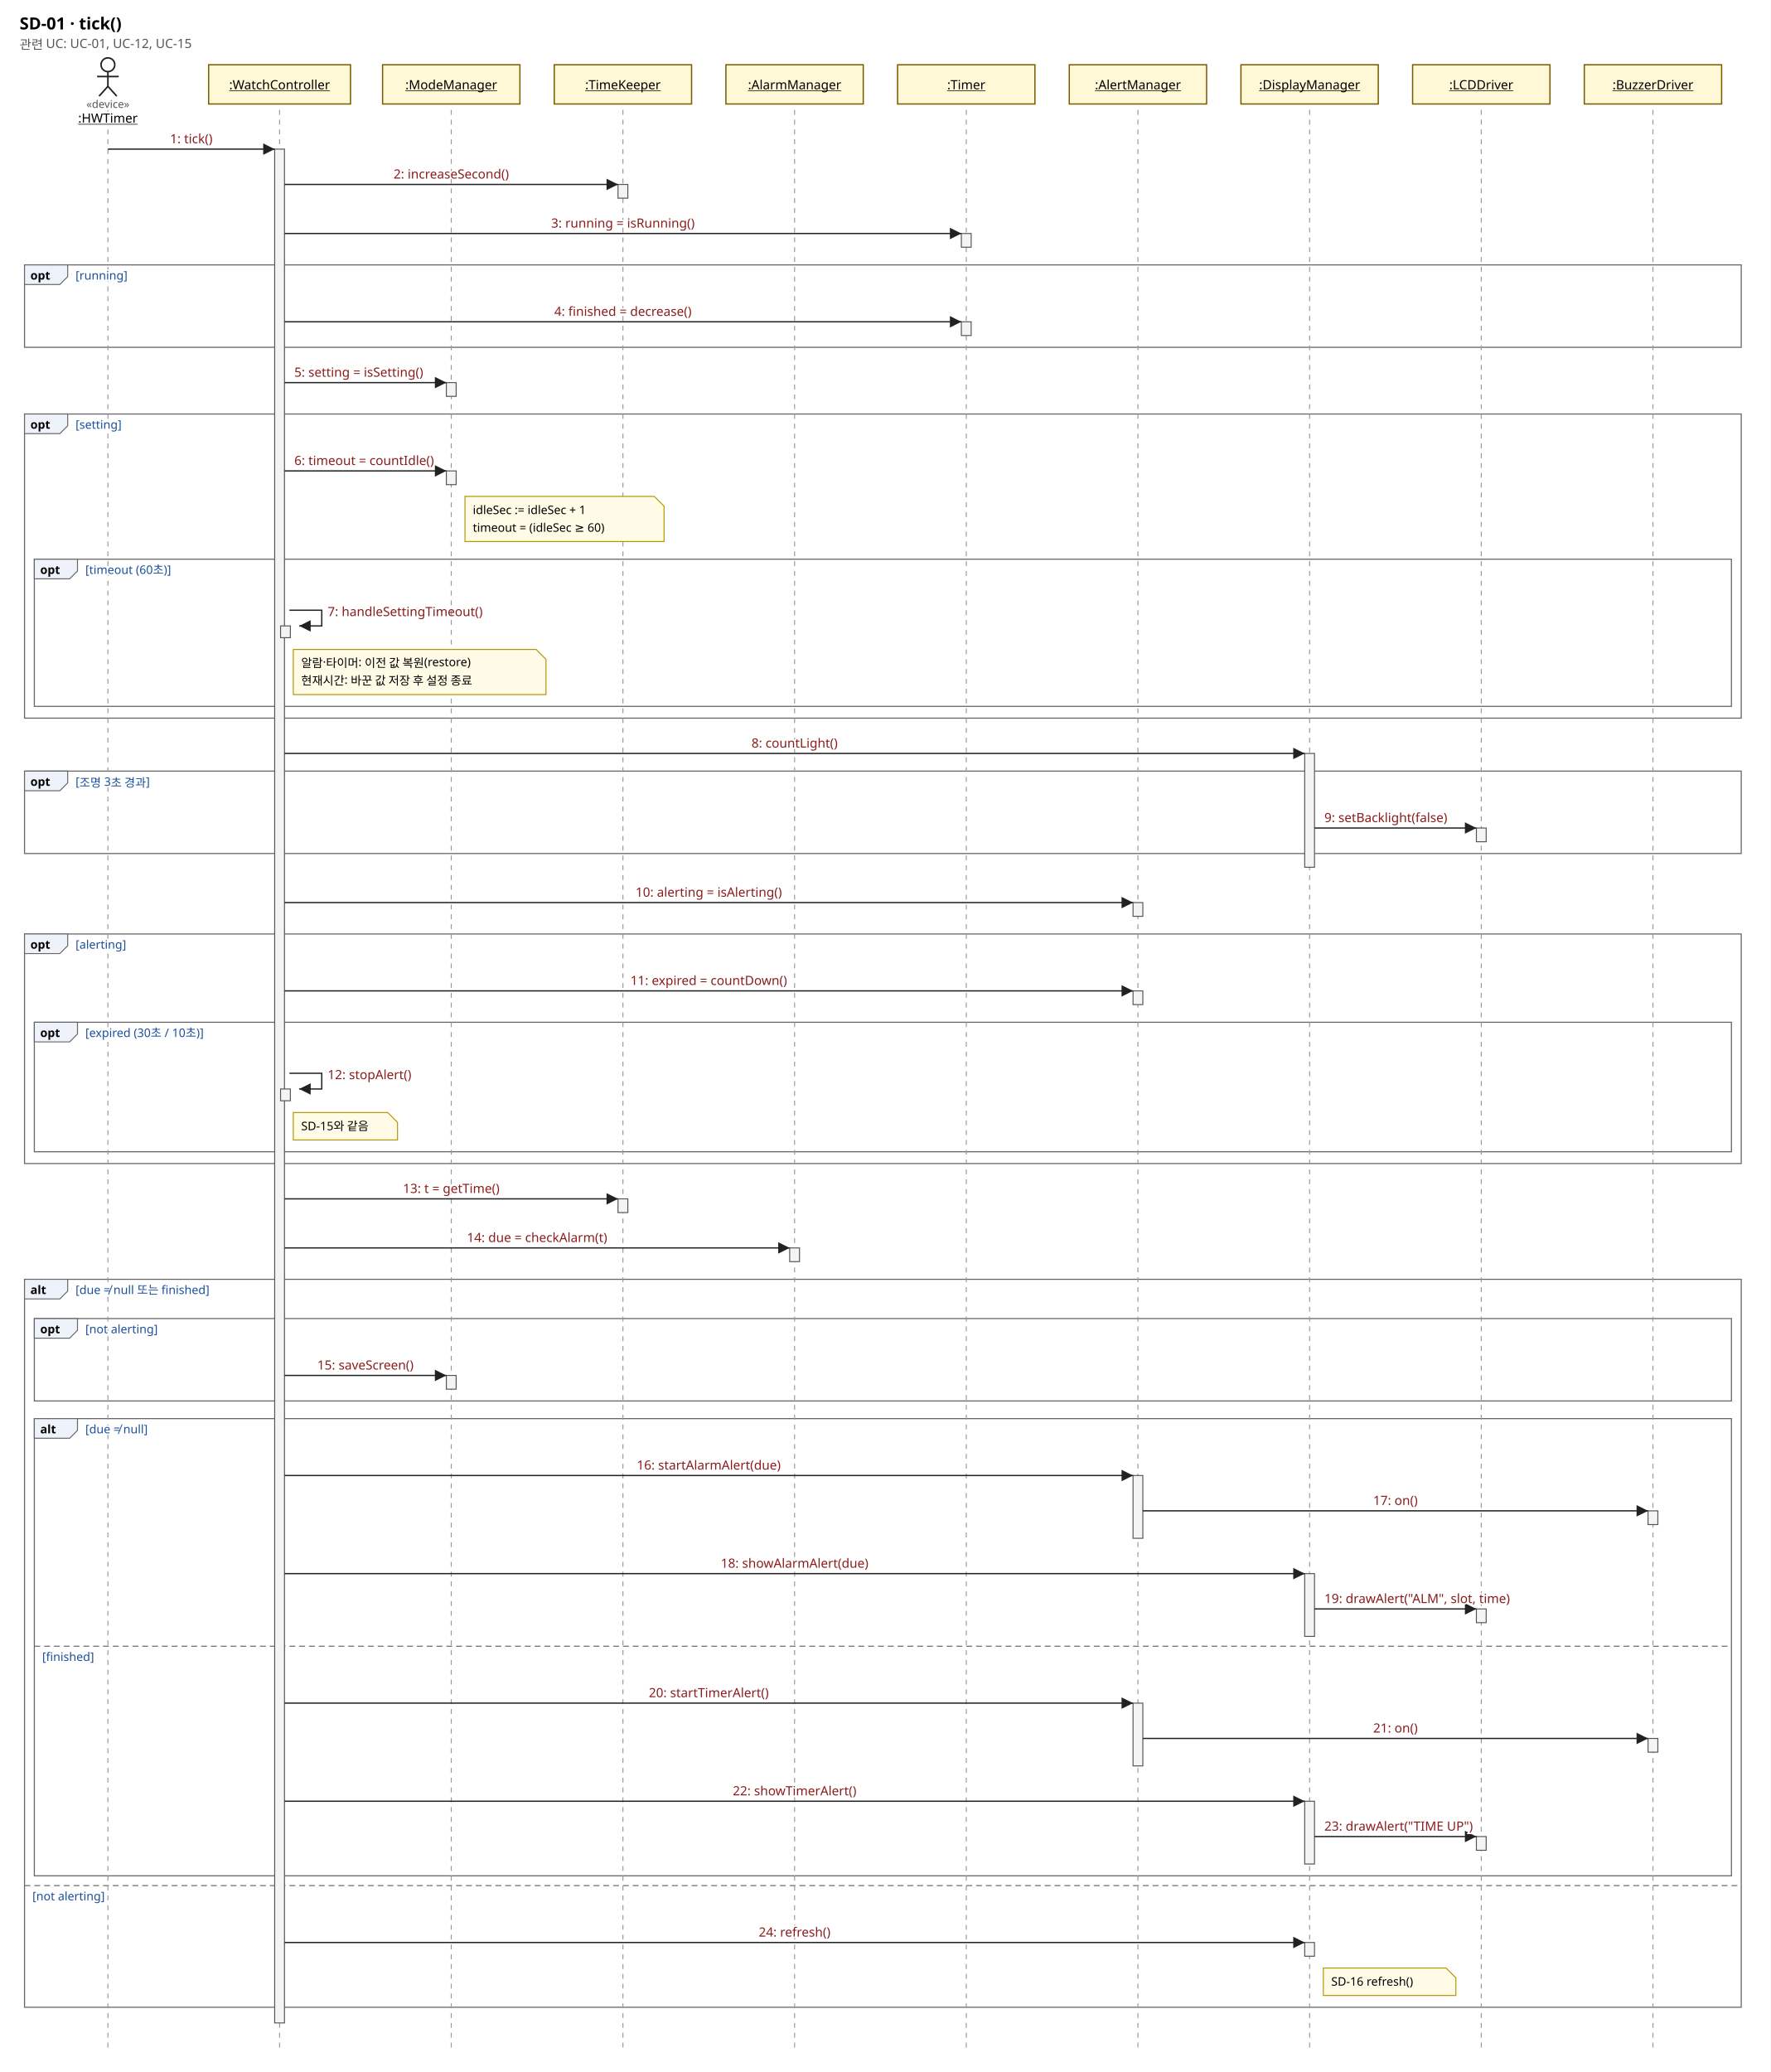
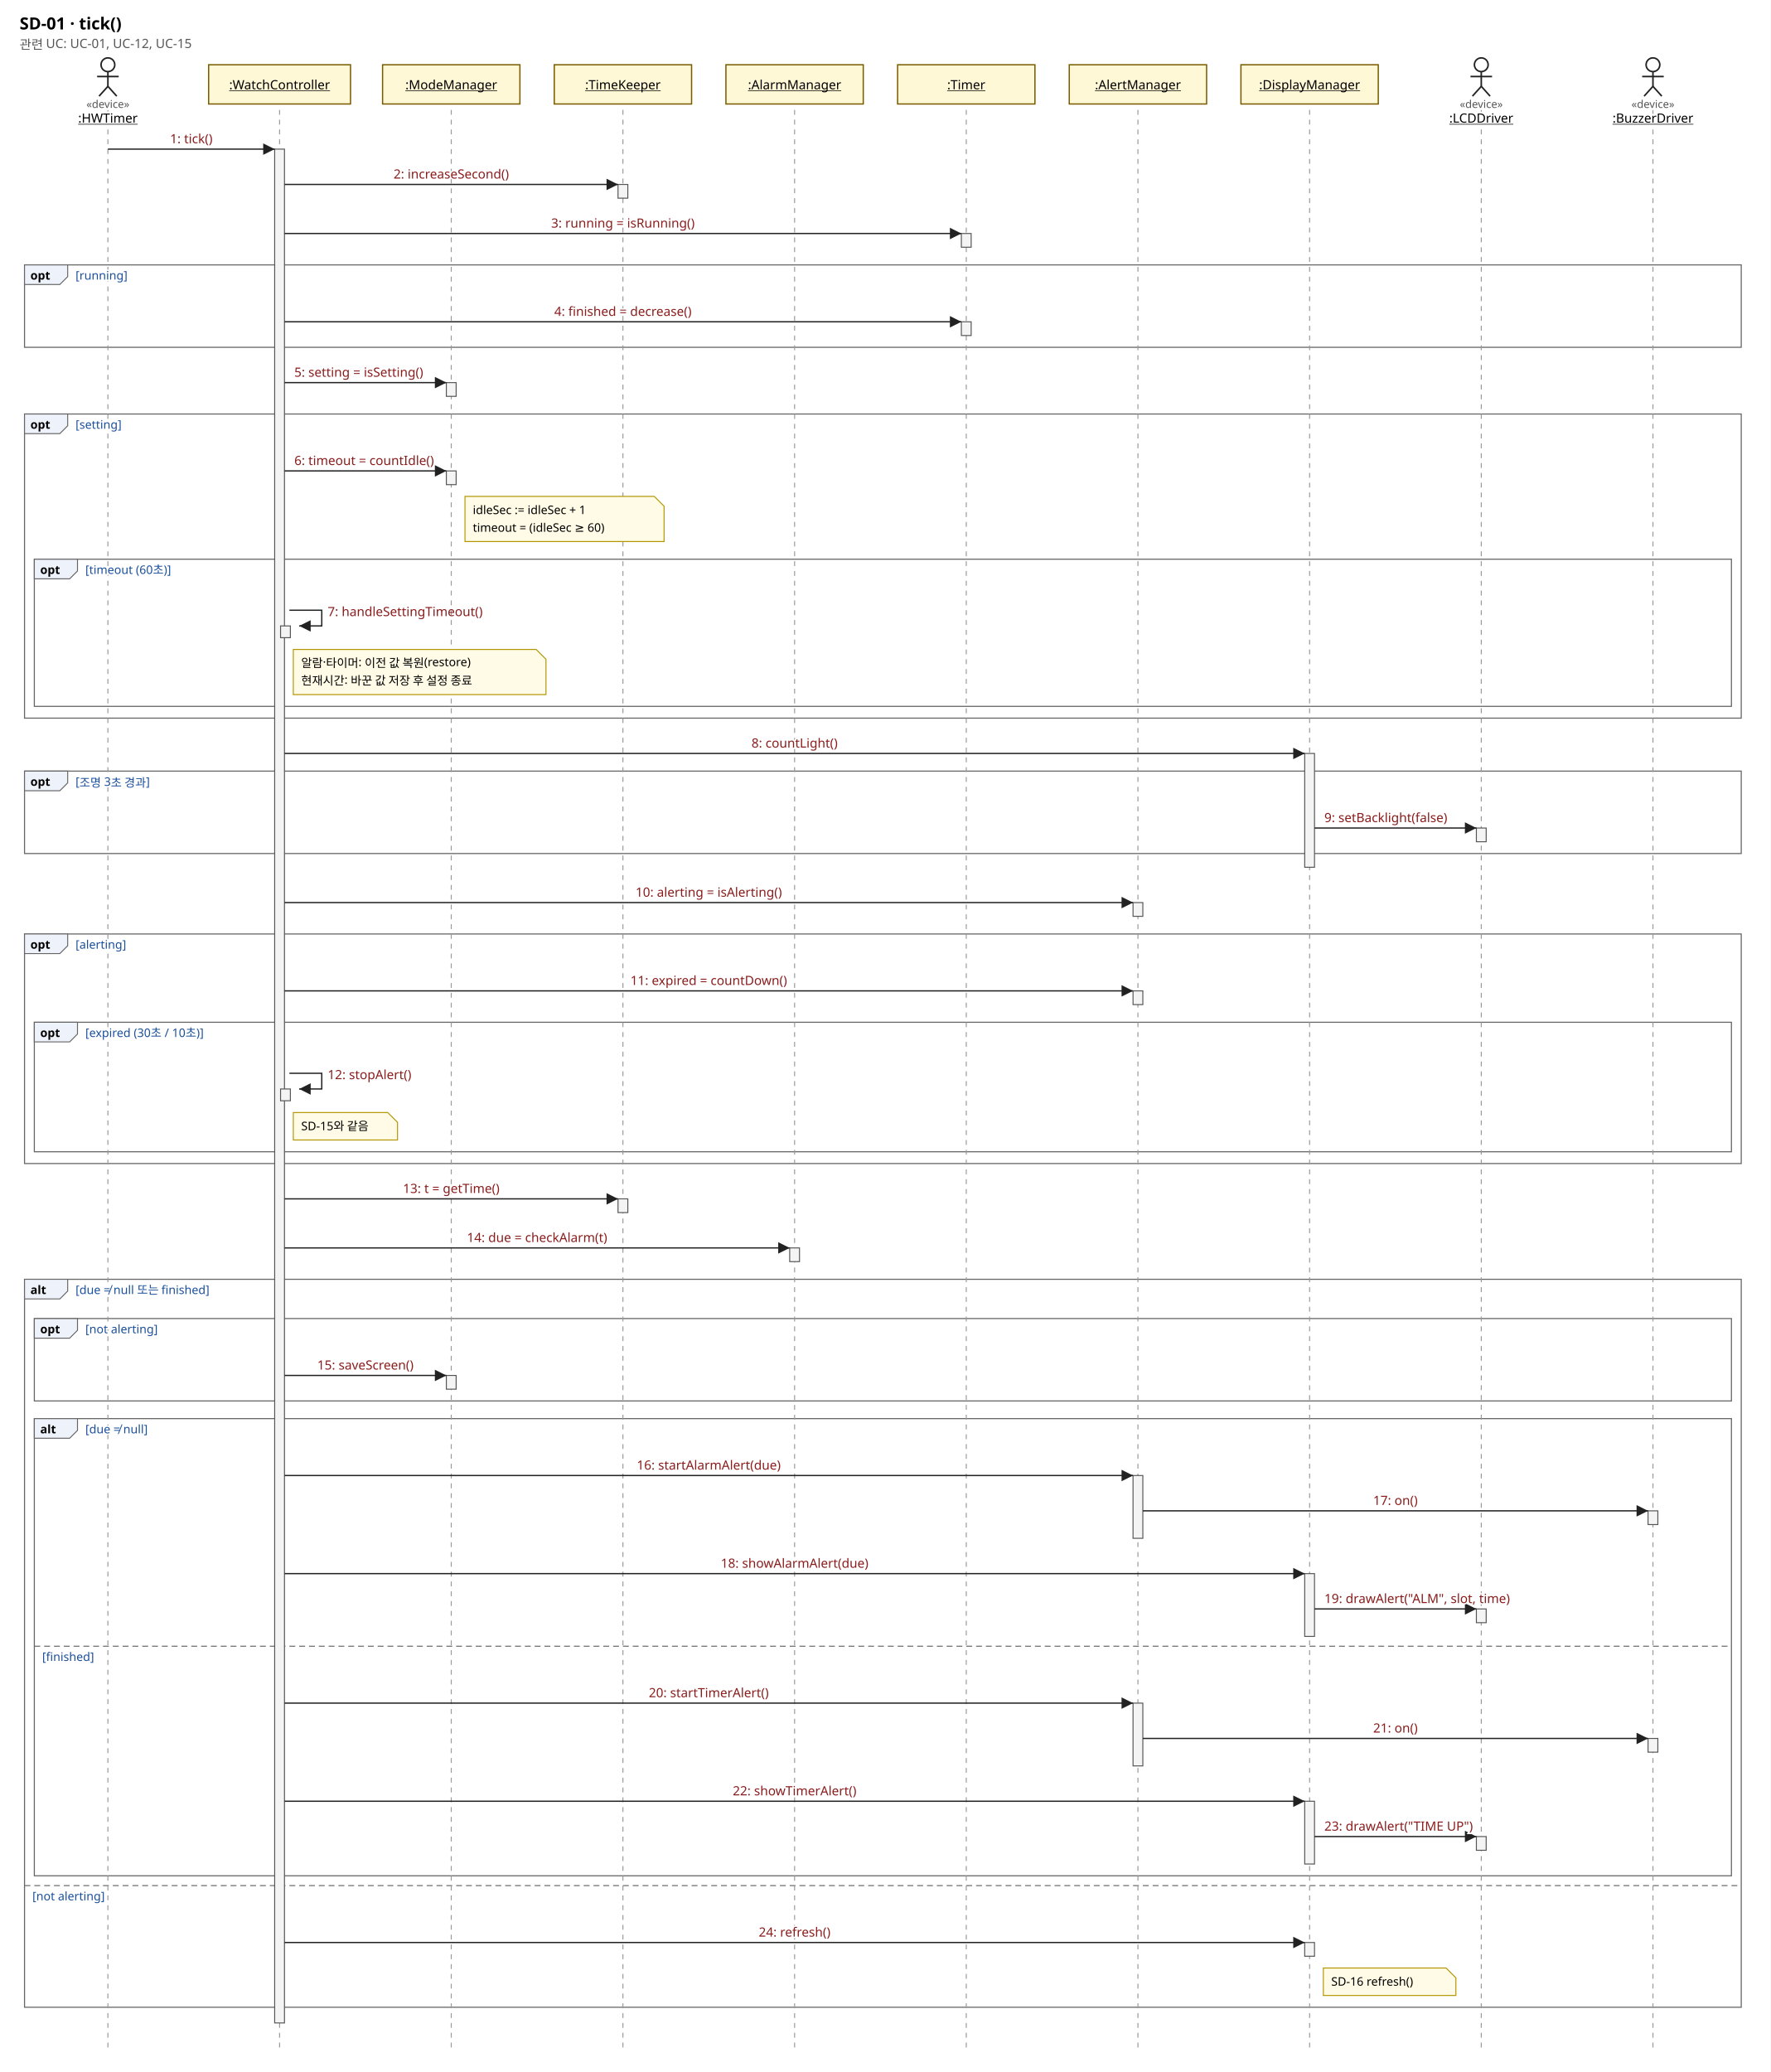
<svg xmlns="http://www.w3.org/2000/svg" width="1805" height="2112" viewBox="0 0 1805 2112" font-family="Malgun Gothic, Apple SD Gothic Neo, Noto Sans KR, WenQuanYi Zen Hei, sans-serif">
  <defs>
    <marker id="f" viewBox="0 0 10 10" refX="10" refY="5" markerWidth="9" markerHeight="9" orient="auto">
      <path d="M0,0 L10,5 L0,10 z" fill="#222" />
    </marker>
  </defs>
  <rect width="1805" height="2112" fill="#fff" />
  <text x="20" y="30" font-size="17" font-weight="bold">SD-01 · tick()</text>
  <text x="20" y="50" font-size="13" fill="#555">관련 UC: UC-01, UC-12, UC-15</text>
  <rect x="25" y="270" width="1750" height="84" fill="none" stroke="#666" stroke-width="1.1" />
  <path d="M25,270 h44 v12 l-8,8 h-36 z" fill="#eef2fa" stroke="#666" />
  <text x="31" y="285" font-size="12" font-weight="bold">opt</text>
  <rect x="35" y="570" width="1730" height="150" fill="none" stroke="#666" stroke-width="1.1" />
  <path d="M35,570 h44 v12 l-8,8 h-36 z" fill="#eef2fa" stroke="#666" />
  <text x="41" y="585" font-size="12" font-weight="bold">opt</text>
  <rect x="25" y="422" width="1750" height="310" fill="none" stroke="#666" stroke-width="1.1" />
  <path d="M25,422 h44 v12 l-8,8 h-36 z" fill="#eef2fa" stroke="#666" />
  <text x="31" y="437" font-size="12" font-weight="bold">opt</text>
  <rect x="25" y="786" width="1750" height="84" fill="none" stroke="#666" stroke-width="1.1" />
  <path d="M25,786 h44 v12 l-8,8 h-36 z" fill="#eef2fa" stroke="#666" />
  <text x="31" y="801" font-size="12" font-weight="bold">opt</text>
  <rect x="35" y="1042" width="1730" height="132" fill="none" stroke="#666" stroke-width="1.1" />
  <path d="M35,1042 h44 v12 l-8,8 h-36 z" fill="#eef2fa" stroke="#666" />
  <text x="41" y="1057" font-size="12" font-weight="bold">opt</text>
  <rect x="25" y="952" width="1750" height="234" fill="none" stroke="#666" stroke-width="1.1" />
  <path d="M25,952 h44 v12 l-8,8 h-36 z" fill="#eef2fa" stroke="#666" />
  <text x="31" y="967" font-size="12" font-weight="bold">opt</text>
  <rect x="35" y="1344" width="1730" height="84" fill="none" stroke="#666" stroke-width="1.1" />
  <path d="M35,1344 h44 v12 l-8,8 h-36 z" fill="#eef2fa" stroke="#666" />
  <text x="41" y="1359" font-size="12" font-weight="bold">opt</text>
  <rect x="35" y="1446" width="1730" height="466" fill="none" stroke="#666" stroke-width="1.1" />
  <path d="M35,1446 h44 v12 l-8,8 h-36 z" fill="#eef2fa" stroke="#666" />
  <text x="41" y="1461" font-size="12" font-weight="bold">alt</text>
  <line x1="35" y1="1678" x2="1765" y2="1678" stroke="#666" stroke-dasharray="6 4" />
  <rect x="25" y="1304" width="1750" height="742" fill="none" stroke="#666" stroke-width="1.1" />
  <path d="M25,1304 h44 v12 l-8,8 h-36 z" fill="#eef2fa" stroke="#666" />
  <text x="31" y="1319" font-size="12" font-weight="bold">alt</text>
  <line x1="25" y1="1922" x2="1775" y2="1922" stroke="#666" stroke-dasharray="6 4" />
  <line x1="110" y1="112" x2="110" y2="2092" stroke="#999" stroke-dasharray="5 5" />
  <g stroke="#222" stroke-width="1.6" fill="none">
    <circle cx="110" cy="66" r="7" />
    <line x1="110" y1="73" x2="110" y2="88" />
    <line x1="99" y1="78" x2="121" y2="78" />
    <line x1="110" y1="88" x2="101" y2="98" />
    <line x1="110" y1="88" x2="119" y2="98" />
  </g>
  <text x="110" y="110" text-anchor="middle" font-size="11" fill="#555" stroke="#fff" stroke-width="4" paint-order="stroke">«device»</text>
  <text x="110" y="125" text-anchor="middle" font-size="13" text-decoration="underline" stroke="#fff" stroke-width="4" paint-order="stroke">:HWTimer</text>
  <line x1="285" y1="112" x2="285" y2="2092" stroke="#999" stroke-dasharray="5 5" />
  <rect x="212.68" y="66" width="144.64" height="40" fill="#fff8d6" stroke="#7a5c00" stroke-width="1.3" />
  <text x="285" y="91" text-anchor="middle" font-size="13" text-decoration="underline">:WatchController</text>
  <line x1="460" y1="112" x2="460" y2="2092" stroke="#999" stroke-dasharray="5 5" />
  <rect x="390.0" y="66" width="140" height="40" fill="#fff8d6" stroke="#7a5c00" stroke-width="1.3" />
  <text x="460" y="91" text-anchor="middle" font-size="13" text-decoration="underline">:ModeManager</text>
  <line x1="635" y1="112" x2="635" y2="2092" stroke="#999" stroke-dasharray="5 5" />
  <rect x="565.0" y="66" width="140" height="40" fill="#fff8d6" stroke="#7a5c00" stroke-width="1.3" />
  <text x="635" y="91" text-anchor="middle" font-size="13" text-decoration="underline">:TimeKeeper</text>
  <line x1="810" y1="112" x2="810" y2="2092" stroke="#999" stroke-dasharray="5 5" />
  <rect x="740.0" y="66" width="140" height="40" fill="#fff8d6" stroke="#7a5c00" stroke-width="1.3" />
  <text x="810" y="91" text-anchor="middle" font-size="13" text-decoration="underline">:AlarmManager</text>
  <line x1="985" y1="112" x2="985" y2="2092" stroke="#999" stroke-dasharray="5 5" />
  <rect x="915.0" y="66" width="140" height="40" fill="#fff8d6" stroke="#7a5c00" stroke-width="1.3" />
  <text x="985" y="91" text-anchor="middle" font-size="13" text-decoration="underline">:Timer</text>
  <line x1="1160" y1="112" x2="1160" y2="2092" stroke="#999" stroke-dasharray="5 5" />
  <rect x="1090.0" y="66" width="140" height="40" fill="#fff8d6" stroke="#7a5c00" stroke-width="1.3" />
  <text x="1160" y="91" text-anchor="middle" font-size="13" text-decoration="underline">:AlertManager</text>
  <line x1="1335" y1="112" x2="1335" y2="2092" stroke="#999" stroke-dasharray="5 5" />
  <rect x="1265.0" y="66" width="140" height="40" fill="#fff8d6" stroke="#7a5c00" stroke-width="1.3" />
  <text x="1335" y="91" text-anchor="middle" font-size="13" text-decoration="underline">:DisplayManager</text>
  <line x1="1510" y1="112" x2="1510" y2="2092" stroke="#999" stroke-dasharray="5 5" />
-   <rect x="1440.0" y="66" width="140" height="40" fill="#fff8d6" stroke="#7a5c00" stroke-width="1.3" />
-   <text x="1510" y="91" text-anchor="middle" font-size="13" text-decoration="underline">:LCDDriver</text>
+   <g stroke="#222" stroke-width="1.6" fill="none">
+     <circle cx="1510" cy="66" r="7" />
+     <line x1="1510" y1="73" x2="1510" y2="88" />
+     <line x1="1499" y1="78" x2="1521" y2="78" />
+     <line x1="1510" y1="88" x2="1501" y2="98" />
+     <line x1="1510" y1="88" x2="1519" y2="98" />
+   </g>
+   <text x="1510" y="110" text-anchor="middle" font-size="11" fill="#555" stroke="#fff" stroke-width="4" paint-order="stroke">«device»</text>
+   <text x="1510" y="125" text-anchor="middle" font-size="13" text-decoration="underline" stroke="#fff" stroke-width="4" paint-order="stroke">:LCDDriver</text>
  <line x1="1685" y1="112" x2="1685" y2="2092" stroke="#999" stroke-dasharray="5 5" />
-   <rect x="1615.0" y="66" width="140" height="40" fill="#fff8d6" stroke="#7a5c00" stroke-width="1.3" />
-   <text x="1685" y="91" text-anchor="middle" font-size="13" text-decoration="underline">:BuzzerDriver</text>
+   <g stroke="#222" stroke-width="1.6" fill="none">
+     <circle cx="1685" cy="66" r="7" />
+     <line x1="1685" y1="73" x2="1685" y2="88" />
+     <line x1="1674" y1="78" x2="1696" y2="78" />
+     <line x1="1685" y1="88" x2="1676" y2="98" />
+     <line x1="1685" y1="88" x2="1694" y2="98" />
+   </g>
+   <text x="1685" y="110" text-anchor="middle" font-size="11" fill="#555" stroke="#fff" stroke-width="4" paint-order="stroke">«device»</text>
+   <text x="1685" y="125" text-anchor="middle" font-size="13" text-decoration="underline" stroke="#fff" stroke-width="4" paint-order="stroke">:BuzzerDriver</text>
  <rect x="630" y="188" width="10" height="14" fill="#f4f4f4" stroke="#555" />
  <rect x="980" y="238" width="10" height="14" fill="#f4f4f4" stroke="#555" />
  <rect x="980" y="328" width="10" height="14" fill="#f4f4f4" stroke="#555" />
  <rect x="455" y="390" width="10" height="14" fill="#f4f4f4" stroke="#555" />
  <rect x="455" y="480" width="10" height="14" fill="#f4f4f4" stroke="#555" />
  <rect x="1505" y="844" width="10" height="14" fill="#f4f4f4" stroke="#555" />
  <rect x="1330" y="768" width="10" height="116" fill="#f4f4f4" stroke="#555" />
  <rect x="1155" y="920" width="10" height="14" fill="#f4f4f4" stroke="#555" />
  <rect x="1155" y="1010" width="10" height="14" fill="#f4f4f4" stroke="#555" />
  <rect x="630" y="1222" width="10" height="14" fill="#f4f4f4" stroke="#555" />
  <rect x="805" y="1272" width="10" height="14" fill="#f4f4f4" stroke="#555" />
  <rect x="455" y="1402" width="10" height="14" fill="#f4f4f4" stroke="#555" />
  <rect x="1680" y="1540" width="10" height="14" fill="#f4f4f4" stroke="#555" />
  <rect x="1155" y="1504" width="10" height="64" fill="#f4f4f4" stroke="#555" />
  <rect x="1505" y="1640" width="10" height="14" fill="#f4f4f4" stroke="#555" />
  <rect x="1330" y="1604" width="10" height="64" fill="#f4f4f4" stroke="#555" />
  <rect x="1680" y="1772" width="10" height="14" fill="#f4f4f4" stroke="#555" />
  <rect x="1155" y="1736" width="10" height="64" fill="#f4f4f4" stroke="#555" />
  <rect x="1505" y="1872" width="10" height="14" fill="#f4f4f4" stroke="#555" />
  <rect x="1330" y="1836" width="10" height="64" fill="#f4f4f4" stroke="#555" />
  <rect x="1330" y="1980" width="10" height="14" fill="#f4f4f4" stroke="#555" />
  <rect x="280" y="152" width="10" height="1910" fill="#f4f4f4" stroke="#555" />
  <rect x="286" y="638" width="10" height="12" fill="#f4f4f4" stroke="#555" />
  <rect x="286" y="1110" width="10" height="12" fill="#f4f4f4" stroke="#555" />
  <line x1="110" y1="152" x2="280" y2="152" stroke="#222" stroke-width="1.3" marker-end="url(#f)" />
  <text x="195.0" y="146" text-anchor="middle" font-size="13" fill="#8a1c1c" stroke="#fff" stroke-width="3" paint-order="stroke">1: tick()</text>
  <line x1="290" y1="188" x2="630" y2="188" stroke="#222" stroke-width="1.3" marker-end="url(#f)" />
  <text x="460.0" y="182" text-anchor="middle" font-size="13" fill="#8a1c1c" stroke="#fff" stroke-width="3" paint-order="stroke">2: increaseSecond()</text>
  <line x1="290" y1="238" x2="980" y2="238" stroke="#222" stroke-width="1.3" marker-end="url(#f)" />
  <text x="635.0" y="232" text-anchor="middle" font-size="13" fill="#8a1c1c" stroke="#fff" stroke-width="3" paint-order="stroke">3: running = isRunning()</text>
  <line x1="290" y1="328" x2="980" y2="328" stroke="#222" stroke-width="1.3" marker-end="url(#f)" />
  <text x="635.0" y="322" text-anchor="middle" font-size="13" fill="#8a1c1c" stroke="#fff" stroke-width="3" paint-order="stroke">4: finished = decrease()</text>
  <line x1="290" y1="390" x2="455" y2="390" stroke="#222" stroke-width="1.3" marker-end="url(#f)" />
  <text x="300" y="384" font-size="13" fill="#8a1c1c" stroke="#fff" stroke-width="3" paint-order="stroke">5: setting = isSetting()</text>
  <line x1="290" y1="480" x2="455" y2="480" stroke="#222" stroke-width="1.3" marker-end="url(#f)" />
  <text x="300" y="474" font-size="13" fill="#8a1c1c" stroke="#fff" stroke-width="3" paint-order="stroke">6: timeout = countIdle()</text>
  <path d="M474,506 h192.96 l10,10 v36 h-202.96 z" fill="#fffbe6" stroke="#b39500" />
  <text x="482" y="524" font-size="12">idleSec := idleSec + 1</text>
  <text x="482" y="542" font-size="12">timeout = (idleSec ≥ 60)</text>
  <polyline points="295,622 328,622 328,638 305,638" fill="none" stroke="#222" stroke-width="1.3" marker-end="url(#f)" />
  <text x="334" y="628" font-size="13" fill="#8a1c1c">7: handleSettingTimeout()</text>
  <path d="M299,662 h247.56 l10,10 v36 h-257.56 z" fill="#fffbe6" stroke="#b39500" />
  <text x="307" y="680" font-size="12">알람·타이머: 이전 값 복원(restore)</text>
  <text x="307" y="698" font-size="12">현재시간: 바꾼 값 저장 후 설정 종료</text>
  <line x1="290" y1="768" x2="1330" y2="768" stroke="#222" stroke-width="1.3" marker-end="url(#f)" />
  <text x="810.0" y="762" text-anchor="middle" font-size="13" fill="#8a1c1c" stroke="#fff" stroke-width="3" paint-order="stroke">8: countLight()</text>
  <line x1="1340" y1="844" x2="1505" y2="844" stroke="#222" stroke-width="1.3" marker-end="url(#f)" />
  <text x="1350" y="838" font-size="13" fill="#8a1c1c" stroke="#fff" stroke-width="3" paint-order="stroke">9: setBacklight(false)</text>
  <line x1="290" y1="920" x2="1155" y2="920" stroke="#222" stroke-width="1.3" marker-end="url(#f)" />
  <text x="722.5" y="914" text-anchor="middle" font-size="13" fill="#8a1c1c" stroke="#fff" stroke-width="3" paint-order="stroke">10: alerting = isAlerting()</text>
  <line x1="290" y1="1010" x2="1155" y2="1010" stroke="#222" stroke-width="1.3" marker-end="url(#f)" />
  <text x="722.5" y="1004" text-anchor="middle" font-size="13" fill="#8a1c1c" stroke="#fff" stroke-width="3" paint-order="stroke">11: expired = countDown()</text>
  <polyline points="295,1094 328,1094 328,1110 305,1110" fill="none" stroke="#222" stroke-width="1.3" marker-end="url(#f)" />
  <text x="334" y="1100" font-size="13" fill="#8a1c1c">12: stopAlert()</text>
  <path d="M299,1134 h96.24 l10,10 v18 h-106.24 z" fill="#fffbe6" stroke="#b39500" />
  <text x="307" y="1152" font-size="12">SD-15와 같음</text>
  <line x1="290" y1="1222" x2="630" y2="1222" stroke="#222" stroke-width="1.3" marker-end="url(#f)" />
  <text x="460.0" y="1216" text-anchor="middle" font-size="13" fill="#8a1c1c" stroke="#fff" stroke-width="3" paint-order="stroke">13: t = getTime()</text>
  <line x1="290" y1="1272" x2="805" y2="1272" stroke="#222" stroke-width="1.3" marker-end="url(#f)" />
  <text x="547.5" y="1266" text-anchor="middle" font-size="13" fill="#8a1c1c" stroke="#fff" stroke-width="3" paint-order="stroke">14: due = checkAlarm(t)</text>
  <line x1="290" y1="1402" x2="455" y2="1402" stroke="#222" stroke-width="1.3" marker-end="url(#f)" />
  <text x="372.5" y="1396" text-anchor="middle" font-size="13" fill="#8a1c1c" stroke="#fff" stroke-width="3" paint-order="stroke">15: saveScreen()</text>
  <line x1="290" y1="1504" x2="1155" y2="1504" stroke="#222" stroke-width="1.3" marker-end="url(#f)" />
  <text x="722.5" y="1498" text-anchor="middle" font-size="13" fill="#8a1c1c" stroke="#fff" stroke-width="3" paint-order="stroke">16: startAlarmAlert(due)</text>
  <line x1="1165" y1="1540" x2="1680" y2="1540" stroke="#222" stroke-width="1.3" marker-end="url(#f)" />
  <text x="1422.5" y="1534" text-anchor="middle" font-size="13" fill="#8a1c1c" stroke="#fff" stroke-width="3" paint-order="stroke">17: on()</text>
  <line x1="290" y1="1604" x2="1330" y2="1604" stroke="#222" stroke-width="1.3" marker-end="url(#f)" />
  <text x="810.0" y="1598" text-anchor="middle" font-size="13" fill="#8a1c1c" stroke="#fff" stroke-width="3" paint-order="stroke">18: showAlarmAlert(due)</text>
  <line x1="1340" y1="1640" x2="1505" y2="1640" stroke="#222" stroke-width="1.3" marker-end="url(#f)" />
  <text x="1350" y="1634" font-size="13" fill="#8a1c1c" stroke="#fff" stroke-width="3" paint-order="stroke">19: drawAlert("ALM", slot, time)</text>
  <line x1="290" y1="1736" x2="1155" y2="1736" stroke="#222" stroke-width="1.3" marker-end="url(#f)" />
  <text x="722.5" y="1730" text-anchor="middle" font-size="13" fill="#8a1c1c" stroke="#fff" stroke-width="3" paint-order="stroke">20: startTimerAlert()</text>
  <line x1="1165" y1="1772" x2="1680" y2="1772" stroke="#222" stroke-width="1.3" marker-end="url(#f)" />
  <text x="1422.5" y="1766" text-anchor="middle" font-size="13" fill="#8a1c1c" stroke="#fff" stroke-width="3" paint-order="stroke">21: on()</text>
  <line x1="290" y1="1836" x2="1330" y2="1836" stroke="#222" stroke-width="1.3" marker-end="url(#f)" />
  <text x="810.0" y="1830" text-anchor="middle" font-size="13" fill="#8a1c1c" stroke="#fff" stroke-width="3" paint-order="stroke">22: showTimerAlert()</text>
  <line x1="1340" y1="1872" x2="1505" y2="1872" stroke="#222" stroke-width="1.3" marker-end="url(#f)" />
  <text x="1350" y="1866" font-size="13" fill="#8a1c1c" stroke="#fff" stroke-width="3" paint-order="stroke">23: drawAlert("TIME UP")</text>
  <line x1="290" y1="1980" x2="1330" y2="1980" stroke="#222" stroke-width="1.3" marker-end="url(#f)" />
  <text x="810.0" y="1974" text-anchor="middle" font-size="13" fill="#8a1c1c" stroke="#fff" stroke-width="3" paint-order="stroke">24: refresh()</text>
  <path d="M1349,2006 h125.1 l10,10 v18 h-135.1 z" fill="#fffbe6" stroke="#b39500" />
  <text x="1357" y="2024" font-size="12">SD-16 refresh()</text>
  <text x="77" y="285" font-size="12" fill="#1a4f9c" stroke="#fff" stroke-width="3" paint-order="stroke">[running]</text>
  <text x="87" y="585" font-size="12" fill="#1a4f9c" stroke="#fff" stroke-width="3" paint-order="stroke">[timeout (60초)]</text>
  <text x="77" y="437" font-size="12" fill="#1a4f9c" stroke="#fff" stroke-width="3" paint-order="stroke">[setting]</text>
  <text x="77" y="801" font-size="12" fill="#1a4f9c" stroke="#fff" stroke-width="3" paint-order="stroke">[조명 3초 경과]</text>
  <text x="87" y="1057" font-size="12" fill="#1a4f9c" stroke="#fff" stroke-width="3" paint-order="stroke">[expired (30초 / 10초)]</text>
  <text x="77" y="967" font-size="12" fill="#1a4f9c" stroke="#fff" stroke-width="3" paint-order="stroke">[alerting]</text>
  <text x="87" y="1359" font-size="12" fill="#1a4f9c" stroke="#fff" stroke-width="3" paint-order="stroke">[not alerting]</text>
  <text x="87" y="1461" font-size="12" fill="#1a4f9c" stroke="#fff" stroke-width="3" paint-order="stroke">[due ≠ null]</text>
  <text x="43" y="1693" font-size="12" fill="#1a4f9c" stroke="#fff" stroke-width="3" paint-order="stroke">[finished]</text>
  <text x="77" y="1319" font-size="12" fill="#1a4f9c" stroke="#fff" stroke-width="3" paint-order="stroke">[due ≠ null 또는 finished]</text>
  <text x="33" y="1937" font-size="12" fill="#1a4f9c" stroke="#fff" stroke-width="3" paint-order="stroke">[not alerting]</text>
</svg>
